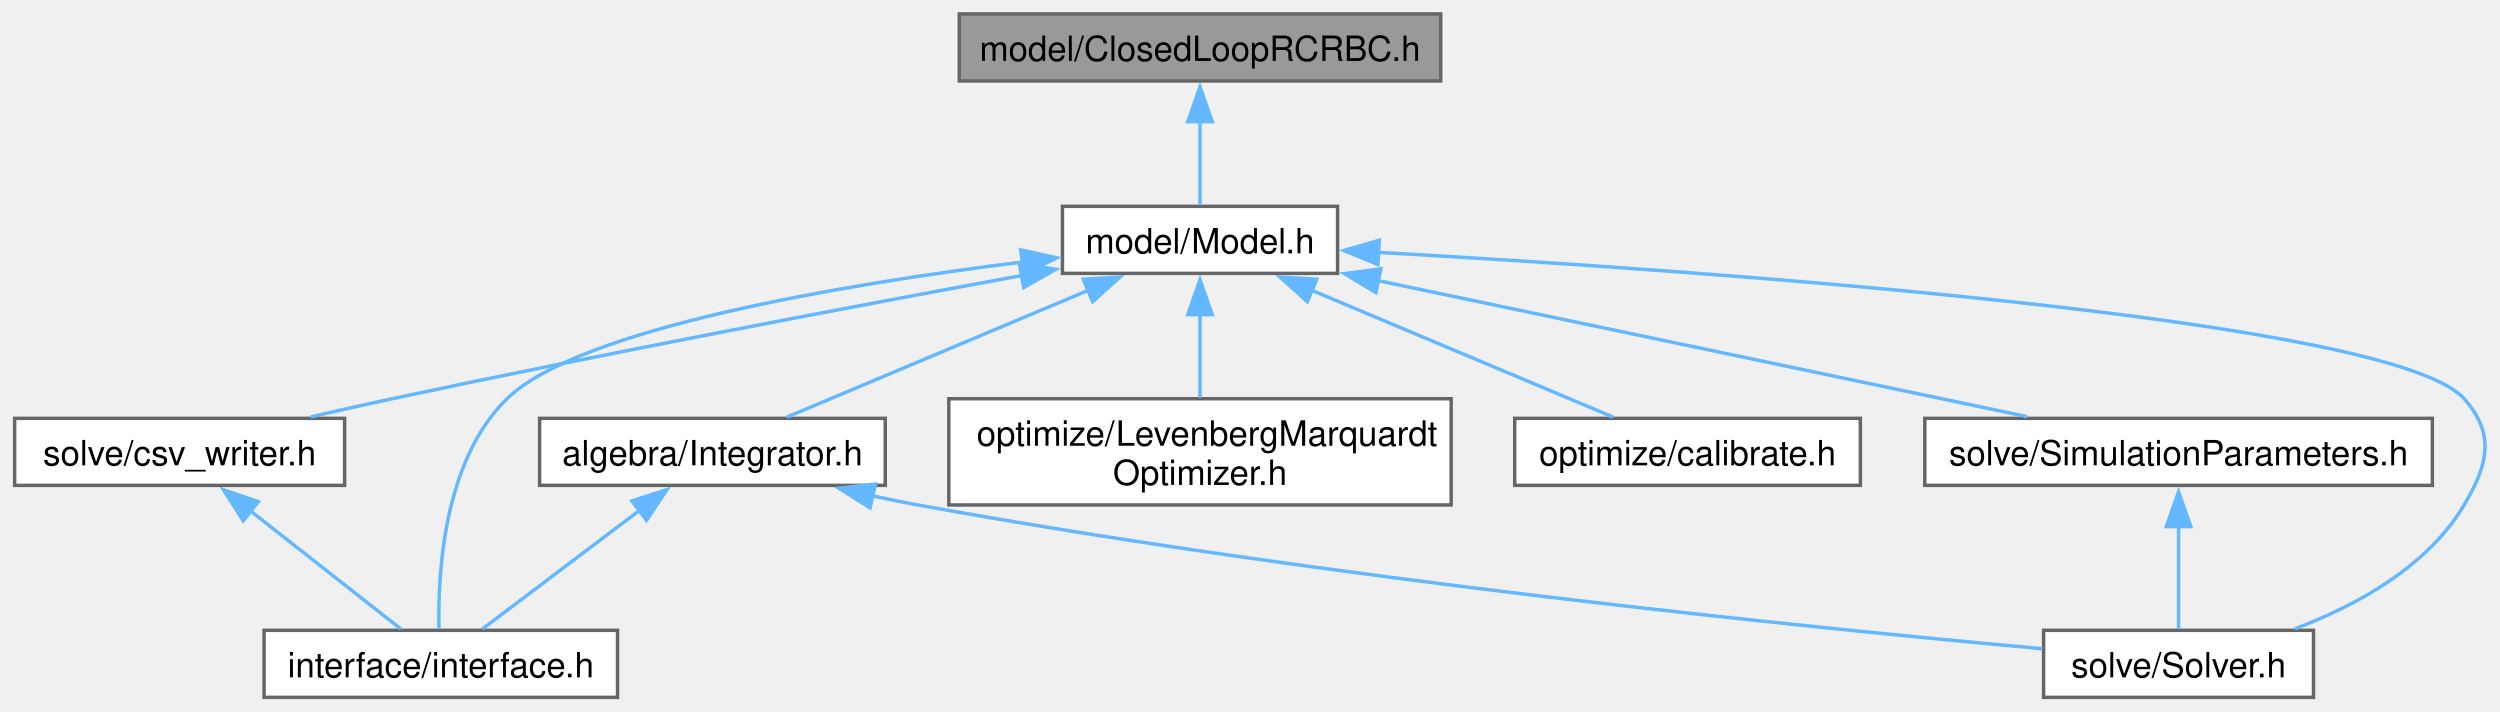
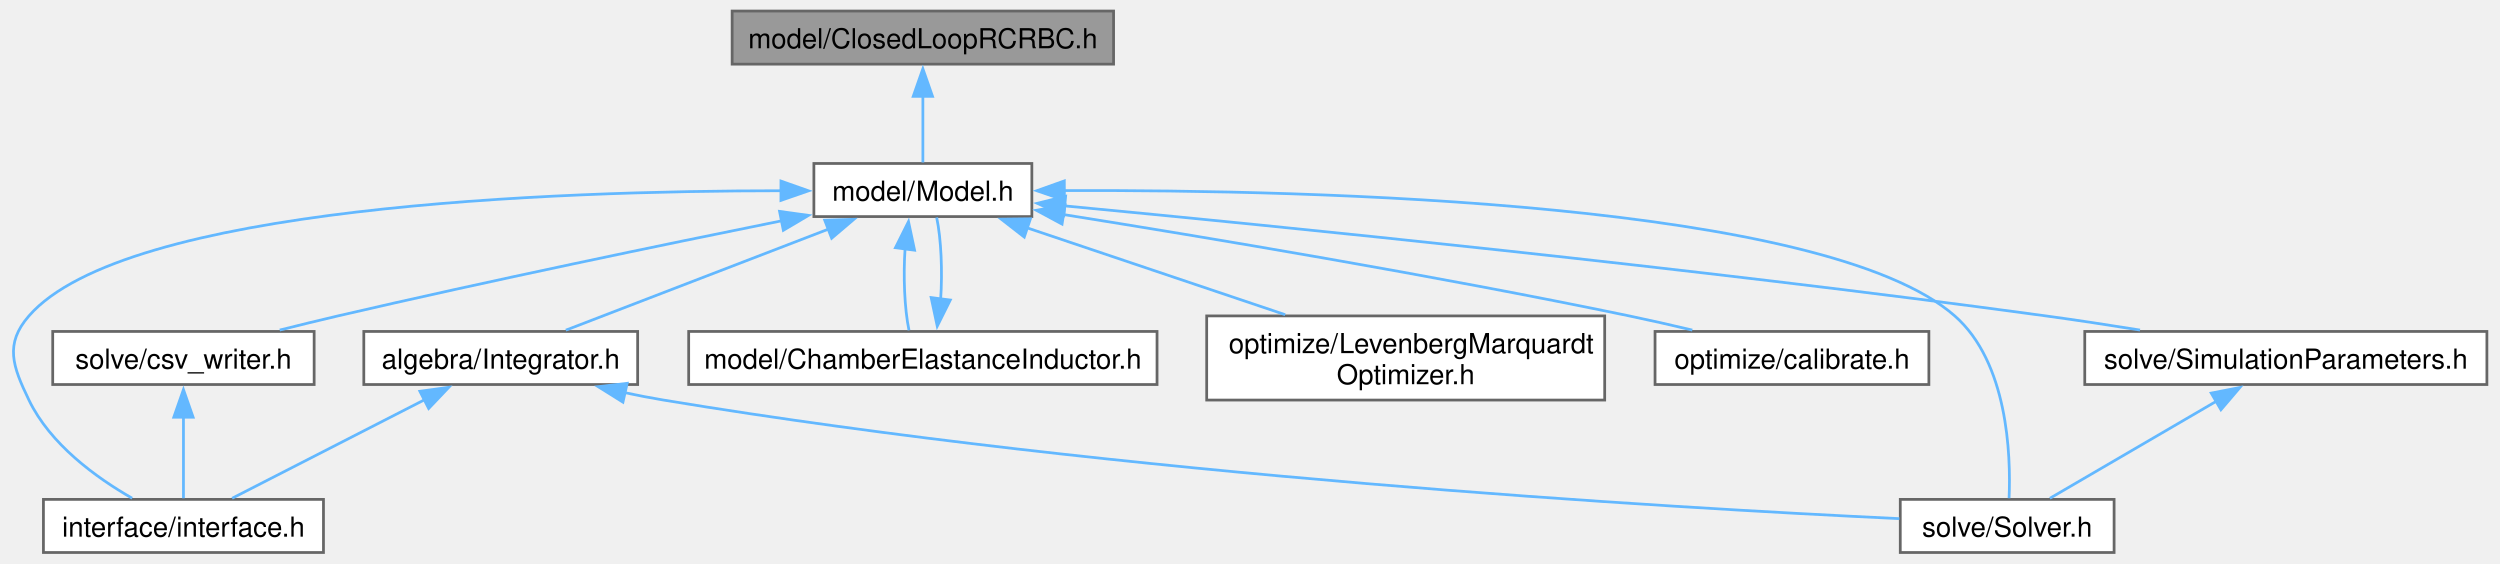
- <svg xmlns="http://www.w3.org/2000/svg" xmlns:xlink="http://www.w3.org/1999/xlink" width="717pt" height="204pt" viewBox="0.00 0.00 717.47 204.25">
+ <svg xmlns="http://www.w3.org/2000/svg" xmlns:xlink="http://www.w3.org/1999/xlink" width="905pt" height="204pt" viewBox="0.00 0.00 904.61 204.25">
  <g id="graph0" class="graph" transform="scale(1 1) rotate(0) translate(4 200.25)">
    <g id="Node000001" class="node">
      <g id="a_Node000001">
        <a xlink:title="model::ClosedLoopRCRBC source file">
-           <polygon fill="#999999" stroke="#666666" points="409.5,-196.25 271.25,-196.25 271.25,-177 409.5,-177 409.5,-196.25" />
-           <text text-anchor="middle" x="340.38" y="-182.75" font-family="Helvetica,sans-Serif" font-size="10.00">model/ClosedLoopRCRBC.h</text>
+           <polygon fill="#999999" stroke="#666666" points="398.86,-196.25 260.61,-196.25 260.61,-177 398.86,-177 398.86,-196.25" />
+           <text text-anchor="middle" x="329.74" y="-182.75" font-family="Helvetica,sans-Serif" font-size="10.00">model/ClosedLoopRCRBC.h</text>
        </a>
      </g>
    </g>
    <g id="Node000002" class="node">
      <g id="a_Node000002">
        <a xlink:href="_model_8h.html" target="_top" xlink:title="model::Model source file">
-           <polygon fill="white" stroke="#666666" points="379.88,-141 300.88,-141 300.88,-121.75 379.88,-121.75 379.88,-141" />
-           <text text-anchor="middle" x="340.38" y="-127.5" font-family="Helvetica,sans-Serif" font-size="10.00">model/Model.h</text>
+           <polygon fill="white" stroke="#666666" points="369.24,-141 290.24,-141 290.24,-121.75 369.24,-121.75 369.24,-141" />
+           <text text-anchor="middle" x="329.74" y="-127.5" font-family="Helvetica,sans-Serif" font-size="10.00">model/Model.h</text>
        </a>
      </g>
    </g>
    <g id="edge1_Node000001_Node000002" class="edge">
      <g id="a_edge1_Node000001_Node000002">
        <a xlink:title=" ">
-           <path fill="none" stroke="#63b8ff" d="M340.38,-165.38C340.38,-157.09 340.38,-147.92 340.38,-141.36" />
-           <polygon fill="#63b8ff" stroke="#63b8ff" points="336.88,-165.32 340.38,-175.32 343.88,-165.32 336.88,-165.32" />
+           <path fill="none" stroke="#63b8ff" d="M329.74,-165.38C329.74,-157.09 329.74,-147.92 329.74,-141.36" />
+           <polygon fill="#63b8ff" stroke="#63b8ff" points="326.24,-165.32 329.74,-175.32 333.24,-165.32 326.24,-165.32" />
        </a>
      </g>
    </g>
    <g id="Node000003" class="node">
      <g id="a_Node000003">
        <a xlink:href="_integrator_8h.html" target="_top" xlink:title="Integrator source file.">
-           <polygon fill="white" stroke="#666666" points="250,-80.12 150.75,-80.12 150.75,-60.88 250,-60.88 250,-80.12" />
-           <text text-anchor="middle" x="200.38" y="-66.62" font-family="Helvetica,sans-Serif" font-size="10.00">algebra/Integrator.h</text>
+           <polygon fill="white" stroke="#666666" points="226.36,-80.12 127.11,-80.12 127.11,-60.88 226.36,-60.88 226.36,-80.12" />
+           <text text-anchor="middle" x="176.74" y="-66.62" font-family="Helvetica,sans-Serif" font-size="10.00">algebra/Integrator.h</text>
        </a>
      </g>
    </g>
    <g id="edge2_Node000002_Node000003" class="edge">
      <g id="a_edge2_Node000002_Node000003">
        <a xlink:title=" ">
-           <path fill="none" stroke="#63b8ff" d="M308.49,-116.97C281.94,-105.8 244.85,-90.2 221.74,-80.48" />
-           <polygon fill="#63b8ff" stroke="#63b8ff" points="306.84,-120.07 317.41,-120.72 309.55,-113.62 306.84,-120.07" />
+           <path fill="none" stroke="#63b8ff" d="M295.7,-117.28C266.72,-106.13 225.84,-90.4 200.33,-80.58" />
+           <polygon fill="#63b8ff" stroke="#63b8ff" points="294.16,-120.44 304.75,-120.76 296.68,-113.9 294.16,-120.44" />
        </a>
      </g>
    </g>
    <g id="Node000004" class="node">
      <g id="a_Node000004">
        <a xlink:href="interface_8h.html" target="_top" xlink:title="svZeroDSolver callable interface.">
-           <polygon fill="white" stroke="#666666" points="173.12,-19.25 71.62,-19.25 71.62,0 173.12,0 173.12,-19.25" />
-           <text text-anchor="middle" x="122.38" y="-5.75" font-family="Helvetica,sans-Serif" font-size="10.00">interface/interface.h</text>
+           <polygon fill="white" stroke="#666666" points="112.49,-19.25 10.99,-19.25 10.99,0 112.49,0 112.49,-19.25" />
+           <text text-anchor="middle" x="61.74" y="-5.75" font-family="Helvetica,sans-Serif" font-size="10.00">interface/interface.h</text>
        </a>
      </g>
    </g>
    <g id="edge5_Node000002_Node000004" class="edge">
      <g id="a_edge5_Node000002_Node000004">
        <a xlink:title=" ">
-           <path fill="none" stroke="#63b8ff" d="M289.45,-125.03C237.65,-118.56 162.13,-105.95 141.38,-85.75 123.15,-68.02 121.48,-35.52 121.85,-19.72" />
-           <polygon fill="#63b8ff" stroke="#63b8ff" points="288.91,-128.49 299.26,-126.21 289.75,-121.54 288.91,-128.49" />
+           <path fill="none" stroke="#63b8ff" d="M278.47,-131.12C196.23,-131.09 40.49,-125.62 5.74,-85.75 -3.17,-75.53 -0.15,-67.46 5.74,-55.25 13.45,-39.23 30.02,-27.19 43.15,-19.67" />
+           <polygon fill="#63b8ff" stroke="#63b8ff" points="278.31,-134.62 288.3,-131.09 278.29,-127.62 278.31,-134.62" />
        </a>
      </g>
    </g>
    <g id="Node000005" class="node">
      <g id="a_Node000005">
        <a xlink:href="_solver_8h.html" target="_top" xlink:title="Solver source file.">
-           <polygon fill="white" stroke="#666666" points="660.12,-19.25 582.62,-19.25 582.62,0 660.12,0 660.12,-19.25" />
-           <text text-anchor="middle" x="621.38" y="-5.75" font-family="Helvetica,sans-Serif" font-size="10.00">solve/Solver.h</text>
+           <polygon fill="white" stroke="#666666" points="761.49,-19.25 683.99,-19.25 683.99,0 761.49,0 761.49,-19.25" />
+           <text text-anchor="middle" x="722.74" y="-5.75" font-family="Helvetica,sans-Serif" font-size="10.00">solve/Solver.h</text>
        </a>
      </g>
    </g>
-     <g id="edge10_Node000002_Node000005" class="edge">
-       <g id="a_edge10_Node000002_Node000005">
+     <g id="edge12_Node000002_Node000005" class="edge">
+       <g id="a_edge12_Node000002_Node000005">
        <a xlink:title=" ">
-           <path fill="none" stroke="#63b8ff" d="M391.53,-127.78C486.67,-122.44 683.06,-108.72 703.38,-85.75 712.36,-75.6 710.3,-66.9 703.38,-55.25 692.86,-37.56 672.6,-26.43 654.84,-19.72" />
-           <polygon fill="#63b8ff" stroke="#63b8ff" points="391.48,-124.28 381.69,-128.32 391.87,-131.27 391.48,-124.28" />
+           <path fill="none" stroke="#63b8ff" d="M380.92,-131.18C471.95,-131.52 656.85,-126.95 703.74,-85.75 722.94,-68.88 724.1,-35.67 723.43,-19.67" />
+           <polygon fill="#63b8ff" stroke="#63b8ff" points="381.04,-127.68 371.02,-131.12 381,-134.68 381.04,-127.68" />
        </a>
      </g>
    </g>
    <g id="Node000006" class="node">
      <g id="a_Node000006">
-         <a xlink:href="_levenberg_marquardt_optimizer_8h.html" target="_top" xlink:title="opt::LevenbergMarquardtOptimizer source file">
-           <polygon fill="white" stroke="#666666" points="412.5,-85.75 268.25,-85.75 268.25,-55.25 412.5,-55.25 412.5,-85.75" />
-           <text text-anchor="start" x="276.25" y="-72.25" font-family="Helvetica,sans-Serif" font-size="10.00">optimize/LevenbergMarquardt</text>
-           <text text-anchor="middle" x="340.38" y="-61" font-family="Helvetica,sans-Serif" font-size="10.00">Optimizer.h</text>
+         <a xlink:href="_chamber_elastance_inductor_8h.html" target="_top" xlink:title="model::ChamberElastanceInductor source file">
+           <polygon fill="white" stroke="#666666" points="414.61,-80.12 244.86,-80.12 244.86,-60.88 414.61,-60.88 414.61,-80.12" />
+           <text text-anchor="middle" x="329.74" y="-66.62" font-family="Helvetica,sans-Serif" font-size="10.00">model/ChamberElastanceInductor.h</text>
        </a>
      </g>
    </g>
    <g id="edge6_Node000002_Node000006" class="edge">
      <g id="a_edge6_Node000002_Node000006">
        <a xlink:title=" ">
-           <path fill="none" stroke="#63b8ff" d="M340.38,-110.17C340.38,-102.24 340.38,-93.31 340.38,-86.03" />
-           <polygon fill="#63b8ff" stroke="#63b8ff" points="336.88,-109.92 340.38,-119.92 343.88,-109.92 336.88,-109.92" />
+           <path fill="none" stroke="#63b8ff" d="M323.3,-110.28C322.6,-100.17 323.07,-88.42 324.71,-80.53" />
+           <polygon fill="#63b8ff" stroke="#63b8ff" points="319.79,-110.46 324.53,-119.93 326.73,-109.57 319.79,-110.46" />
        </a>
      </g>
    </g>
    <g id="Node000007" class="node">
      <g id="a_Node000007">
-         <a xlink:href="calibrate_8h.html" target="_top" xlink:title="opt::calibrate source file">
-           <polygon fill="white" stroke="#666666" points="530,-80.12 430.75,-80.12 430.75,-60.88 530,-60.88 530,-80.12" />
-           <text text-anchor="middle" x="480.38" y="-66.62" font-family="Helvetica,sans-Serif" font-size="10.00">optimize/calibrate.h</text>
+         <a xlink:href="_levenberg_marquardt_optimizer_8h.html" target="_top" xlink:title="opt::LevenbergMarquardtOptimizer source file">
+           <polygon fill="white" stroke="#666666" points="576.86,-85.75 432.61,-85.75 432.61,-55.25 576.86,-55.25 576.86,-85.75" />
+           <text text-anchor="start" x="440.61" y="-72.25" font-family="Helvetica,sans-Serif" font-size="10.00">optimize/LevenbergMarquardt</text>
+           <text text-anchor="middle" x="504.74" y="-61" font-family="Helvetica,sans-Serif" font-size="10.00">Optimizer.h</text>
        </a>
      </g>
    </g>
-     <g id="edge7_Node000002_Node000007" class="edge">
-       <g id="a_edge7_Node000002_Node000007">
+     <g id="edge8_Node000002_Node000007" class="edge">
+       <g id="a_edge8_Node000002_Node000007">
        <a xlink:title=" ">
-           <path fill="none" stroke="#63b8ff" d="M372.26,-116.97C398.81,-105.8 435.9,-90.2 459.01,-80.48" />
-           <polygon fill="#63b8ff" stroke="#63b8ff" points="371.2,-113.62 363.34,-120.72 373.91,-120.07 371.2,-113.62" />
+           <path fill="none" stroke="#63b8ff" d="M367.45,-117.69C394.95,-108.44 432.27,-95.88 461.06,-86.19" />
+           <polygon fill="#63b8ff" stroke="#63b8ff" points="366.49,-114.32 358.13,-120.82 368.72,-120.95 366.49,-114.32" />
        </a>
      </g>
    </g>
    <g id="Node000008" class="node">
      <g id="a_Node000008">
-         <a xlink:href="_simulation_parameters_8h.html" target="_top" xlink:title="Source file to read simulation configuration.">
-           <polygon fill="white" stroke="#666666" points="694.25,-80.12 548.5,-80.12 548.5,-60.88 694.25,-60.88 694.25,-80.12" />
-           <text text-anchor="middle" x="621.38" y="-66.62" font-family="Helvetica,sans-Serif" font-size="10.00">solve/SimulationParameters.h</text>
+         <a xlink:href="calibrate_8h.html" target="_top" xlink:title="opt::calibrate source file">
+           <polygon fill="white" stroke="#666666" points="694.36,-80.12 595.11,-80.12 595.11,-60.88 694.36,-60.88 694.36,-80.12" />
+           <text text-anchor="middle" x="644.74" y="-66.62" font-family="Helvetica,sans-Serif" font-size="10.00">optimize/calibrate.h</text>
        </a>
      </g>
    </g>
-     <g id="edge8_Node000002_Node000008" class="edge">
-       <g id="a_edge8_Node000002_Node000008">
+     <g id="edge9_Node000002_Node000008" class="edge">
+       <g id="a_edge9_Node000002_Node000008">
        <a xlink:title=" ">
-           <path fill="none" stroke="#63b8ff" d="M391.58,-119.65C444.92,-108.47 527.57,-91.15 577.86,-80.62" />
-           <polygon fill="#63b8ff" stroke="#63b8ff" points="390.89,-116.22 381.82,-121.69 392.32,-123.07 390.89,-116.22" />
+           <path fill="none" stroke="#63b8ff" d="M380.56,-122.51C432.35,-114.25 514.9,-100.46 585.74,-85.75 593.16,-84.21 601.08,-82.4 608.62,-80.61" />
+           <polygon fill="#63b8ff" stroke="#63b8ff" points="380.18,-119.02 370.85,-124.04 381.28,-125.94 380.18,-119.02" />
        </a>
      </g>
    </g>
    <g id="Node000009" class="node">
      <g id="a_Node000009">
-         <a xlink:href="csv__writer_8h.html" target="_top" xlink:title="csv_writer source file">
-           <polygon fill="white" stroke="#666666" points="94.75,-80.12 0,-80.12 0,-60.88 94.75,-60.88 94.75,-80.12" />
-           <text text-anchor="middle" x="47.38" y="-66.62" font-family="Helvetica,sans-Serif" font-size="10.00">solve/csv_writer.h</text>
+         <a xlink:href="_simulation_parameters_8h.html" target="_top" xlink:title="Source file to read simulation configuration.">
+           <polygon fill="white" stroke="#666666" points="896.61,-80.12 750.86,-80.12 750.86,-60.88 896.61,-60.88 896.61,-80.12" />
+           <text text-anchor="middle" x="823.74" y="-66.62" font-family="Helvetica,sans-Serif" font-size="10.00">solve/SimulationParameters.h</text>
        </a>
      </g>
    </g>
-     <g id="edge11_Node000002_Node000009" class="edge">
-       <g id="a_edge11_Node000002_Node000009">
+     <g id="edge10_Node000002_Node000009" class="edge">
+       <g id="a_edge10_Node000002_Node000009">
        <a xlink:title=" ">
-           <path fill="none" stroke="#63b8ff" d="M289.33,-121.16C242.25,-112.51 170.45,-98.97 108.38,-85.75 100.82,-84.14 92.77,-82.33 85.07,-80.55" />
-           <polygon fill="#63b8ff" stroke="#63b8ff" points="288.5,-124.56 298.97,-122.92 289.76,-117.68 288.5,-124.56" />
+           <path fill="none" stroke="#63b8ff" d="M380.99,-125.64C458.26,-118.3 609.12,-103.18 736.74,-85.75 747.81,-84.24 759.64,-82.43 770.89,-80.62" />
+           <polygon fill="#63b8ff" stroke="#63b8ff" points="380.82,-122.14 371.19,-126.56 381.48,-129.11 380.82,-122.14" />
+         </a>
+       </g>
+     </g>
+     <g id="Node000010" class="node">
+       <g id="a_Node000010">
+         <a xlink:href="csv__writer_8h.html" target="_top" xlink:title="csv_writer source file">
+           <polygon fill="white" stroke="#666666" points="109.11,-80.12 14.36,-80.12 14.36,-60.88 109.11,-60.88 109.11,-80.12" />
+           <text text-anchor="middle" x="61.74" y="-66.62" font-family="Helvetica,sans-Serif" font-size="10.00">solve/csv_writer.h</text>
+         </a>
+       </g>
+     </g>
+     <g id="edge13_Node000002_Node000010" class="edge">
+       <g id="a_edge13_Node000002_Node000010">
+         <a xlink:title=" ">
+           <path fill="none" stroke="#63b8ff" d="M278.74,-120.26C235.72,-111.58 172.55,-98.49 117.74,-85.75 110.9,-84.16 103.61,-82.37 96.63,-80.62" />
+           <polygon fill="#63b8ff" stroke="#63b8ff" points="277.79,-123.64 288.29,-122.18 279.17,-116.78 277.79,-123.64" />
        </a>
      </g>
    </g>
    <g id="edge3_Node000003_Node000004" class="edge">
      <g id="a_edge3_Node000003_Node000004">
        <a xlink:title=" ">
-           <path fill="none" stroke="#63b8ff" d="M179.34,-53.63C164.91,-42.73 146.29,-28.67 134.33,-19.65" />
-           <polygon fill="#63b8ff" stroke="#63b8ff" points="177.23,-56.42 187.32,-59.65 181.45,-50.83 177.23,-56.42" />
+           <path fill="none" stroke="#63b8ff" d="M149.05,-55.33C127.39,-44.24 97.92,-29.15 79.37,-19.65" />
+           <polygon fill="#63b8ff" stroke="#63b8ff" points="147.43,-58.43 157.92,-59.87 150.62,-52.2 147.43,-58.43" />
        </a>
      </g>
    </g>
    <g id="edge4_Node000003_Node000005" class="edge">
      <g id="a_edge4_Node000003_Node000005">
        <a xlink:title=" ">
-           <path fill="none" stroke="#63b8ff" d="M246.14,-57.9C250.6,-56.94 255.07,-56.03 259.38,-55.25 376.04,-34.04 515.71,-19.98 582.31,-13.96" />
-           <polygon fill="#63b8ff" stroke="#63b8ff" points="245.63,-54.43 236.65,-60.06 247.18,-61.26 245.63,-54.43" />
+           <path fill="none" stroke="#63b8ff" d="M221.55,-57.96C226.32,-56.94 231.12,-56.02 235.74,-55.25 400.95,-27.88 600.69,-16.19 683.67,-12.27" />
+           <polygon fill="#63b8ff" stroke="#63b8ff" points="221.03,-54.49 212.05,-60.1 222.57,-61.32 221.03,-54.49" />
        </a>
      </g>
    </g>
-     <g id="edge9_Node000008_Node000005" class="edge">
-       <g id="a_edge9_Node000008_Node000005">
+     <g id="edge7_Node000006_Node000002" class="edge">
+       <g id="a_edge7_Node000006_Node000002">
        <a xlink:title=" ">
-           <path fill="none" stroke="#63b8ff" d="M621.38,-49.07C621.38,-39.04 621.38,-27.46 621.38,-19.65" />
-           <polygon fill="#63b8ff" stroke="#63b8ff" points="617.88,-49.04 621.38,-59.04 624.88,-49.04 617.88,-49.04" />
+           <path fill="none" stroke="#63b8ff" d="M336.18,-91.7C336.87,-101.82 336.39,-113.57 334.74,-121.43" />
+           <polygon fill="#63b8ff" stroke="#63b8ff" points="339.68,-91.51 334.95,-82.03 332.74,-92.39 339.68,-91.51" />
        </a>
      </g>
    </g>
-     <g id="edge12_Node000009_Node000004" class="edge">
-       <g id="a_edge12_Node000009_Node000004">
+     <g id="edge11_Node000009_Node000005" class="edge">
+       <g id="a_edge11_Node000009_Node000005">
        <a xlink:title=" ">
-           <path fill="none" stroke="#63b8ff" d="M67.6,-53.63C81.47,-42.73 99.38,-28.67 110.88,-19.65" />
-           <polygon fill="#63b8ff" stroke="#63b8ff" points="65.66,-50.7 59.96,-59.62 69.98,-56.2 65.66,-50.7" />
+           <path fill="none" stroke="#63b8ff" d="M798.63,-54.87C779.69,-43.82 754.29,-29.02 738.22,-19.65" />
+           <polygon fill="#63b8ff" stroke="#63b8ff" points="796.69,-57.78 807.09,-59.8 800.21,-51.74 796.69,-57.78" />
+         </a>
+       </g>
+     </g>
+     <g id="edge14_Node000010_Node000004" class="edge">
+       <g id="a_edge14_Node000010_Node000004">
+         <a xlink:title=" ">
+           <path fill="none" stroke="#63b8ff" d="M61.74,-49.07C61.74,-39.04 61.74,-27.46 61.74,-19.65" />
+           <polygon fill="#63b8ff" stroke="#63b8ff" points="58.24,-49.04 61.74,-59.04 65.24,-49.04 58.24,-49.04" />
        </a>
      </g>
    </g>
  </g>
</svg>
